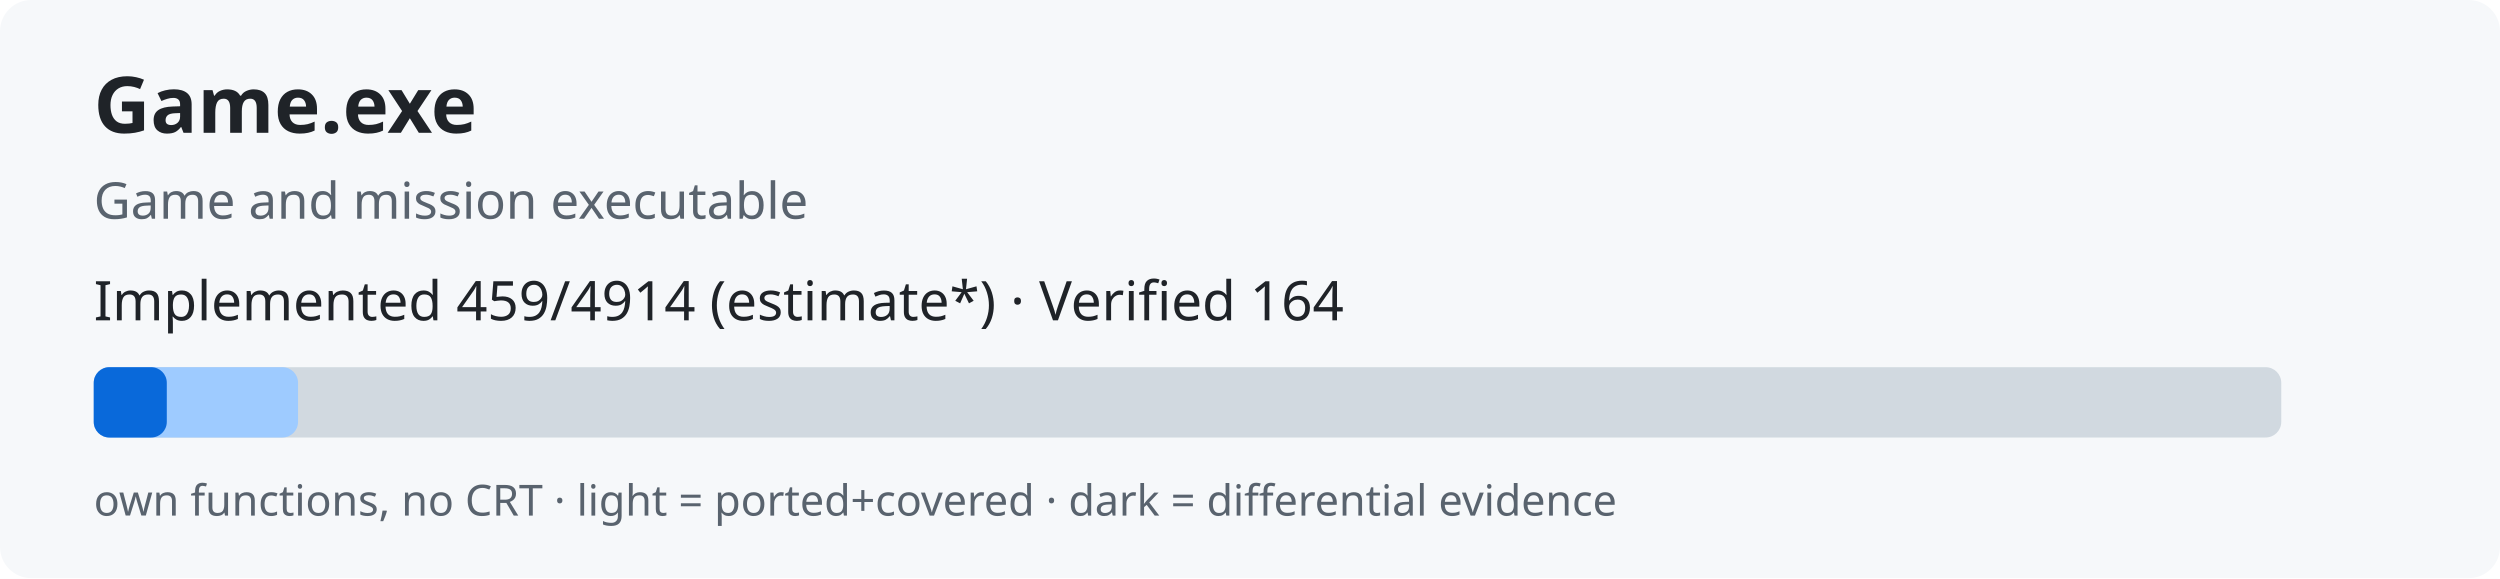
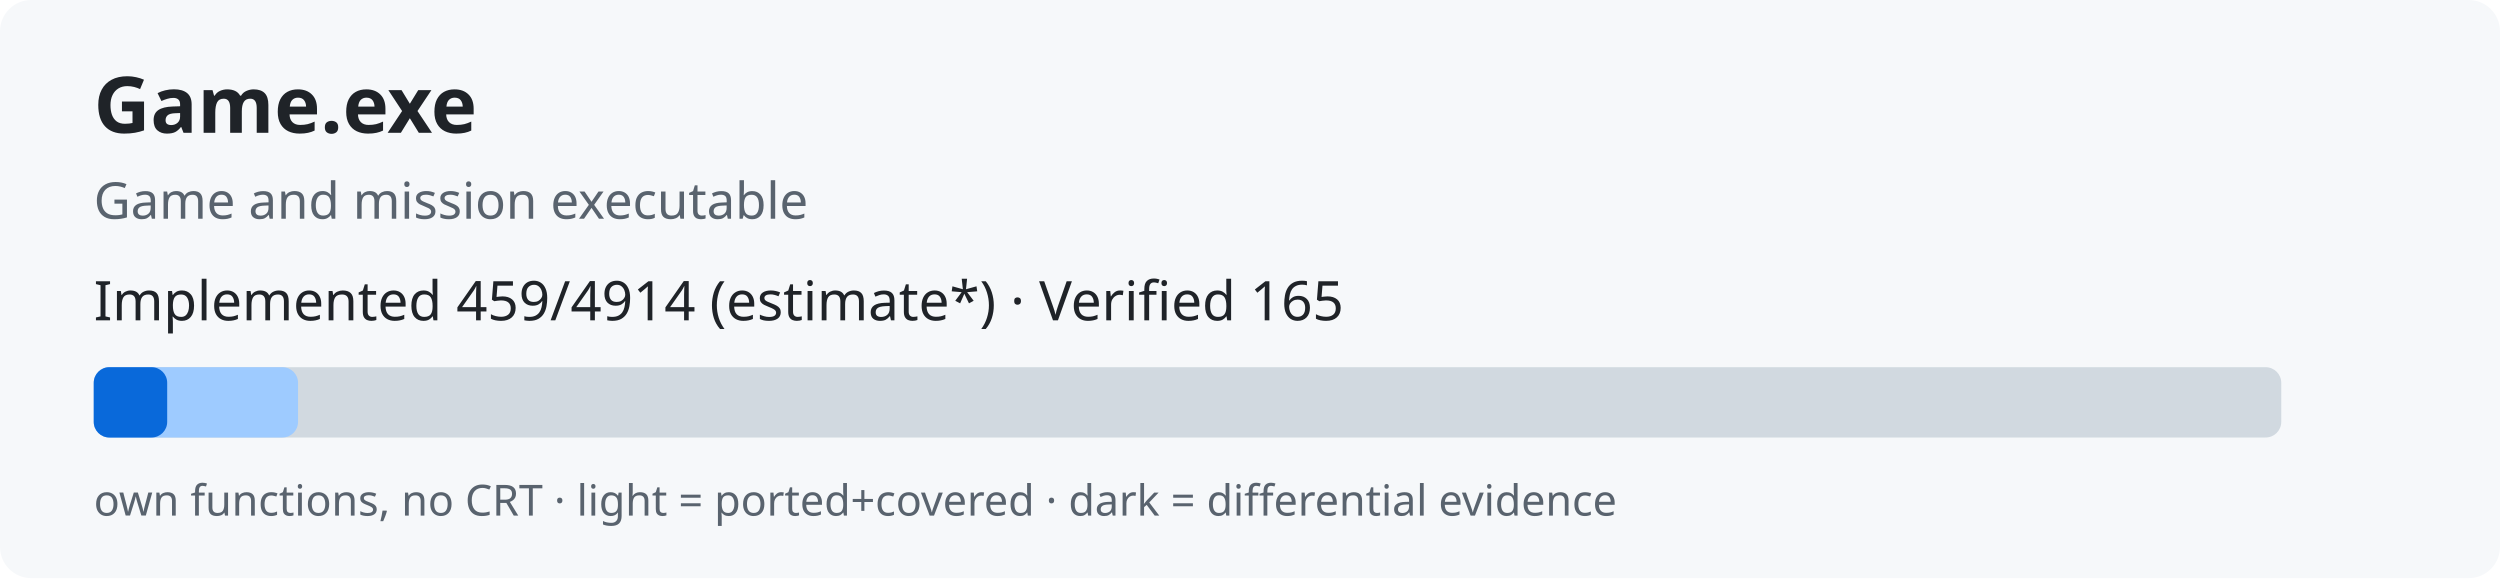
<svg xmlns="http://www.w3.org/2000/svg" width="640" height="148" role="img">
  <rect width="640" height="148" rx="8" fill="#f6f8fa" />
  <text x="24" y="34" font-family="sans-serif" font-size="20" font-weight="bold" fill="#1f2328">Game.exe</text>
  <text x="24" y="56" font-family="sans-serif" font-size="13" fill="#59636e">Game and mission executable</text>
-   <text x="24" y="82" font-family="sans-serif" font-size="14" fill="#1f2328">Implemented 459/4914 (estimate*) · Verified 164</text>
+   <text x="24" y="82" font-family="sans-serif" font-size="14" fill="#1f2328">Implemented 459/4914 (estimate*) · Verified 165</text>
  <rect x="24" y="94" width="560" height="18" rx="4" fill="#d1d9e0" />
  <rect x="24" y="94" width="52.3" height="18" rx="4" fill="#9ecbff" />
-   <rect x="24" y="94" width="18.7" height="18" rx="4" fill="#0969da" />
+   <rect x="24" y="94" width="18.8" height="18" rx="4" fill="#0969da" />
  <text x="24" y="132" font-family="sans-serif" font-size="11" fill="#59636e">own functions, no CRT · light = ported+covered · dark = differential evidence</text>
</svg>
